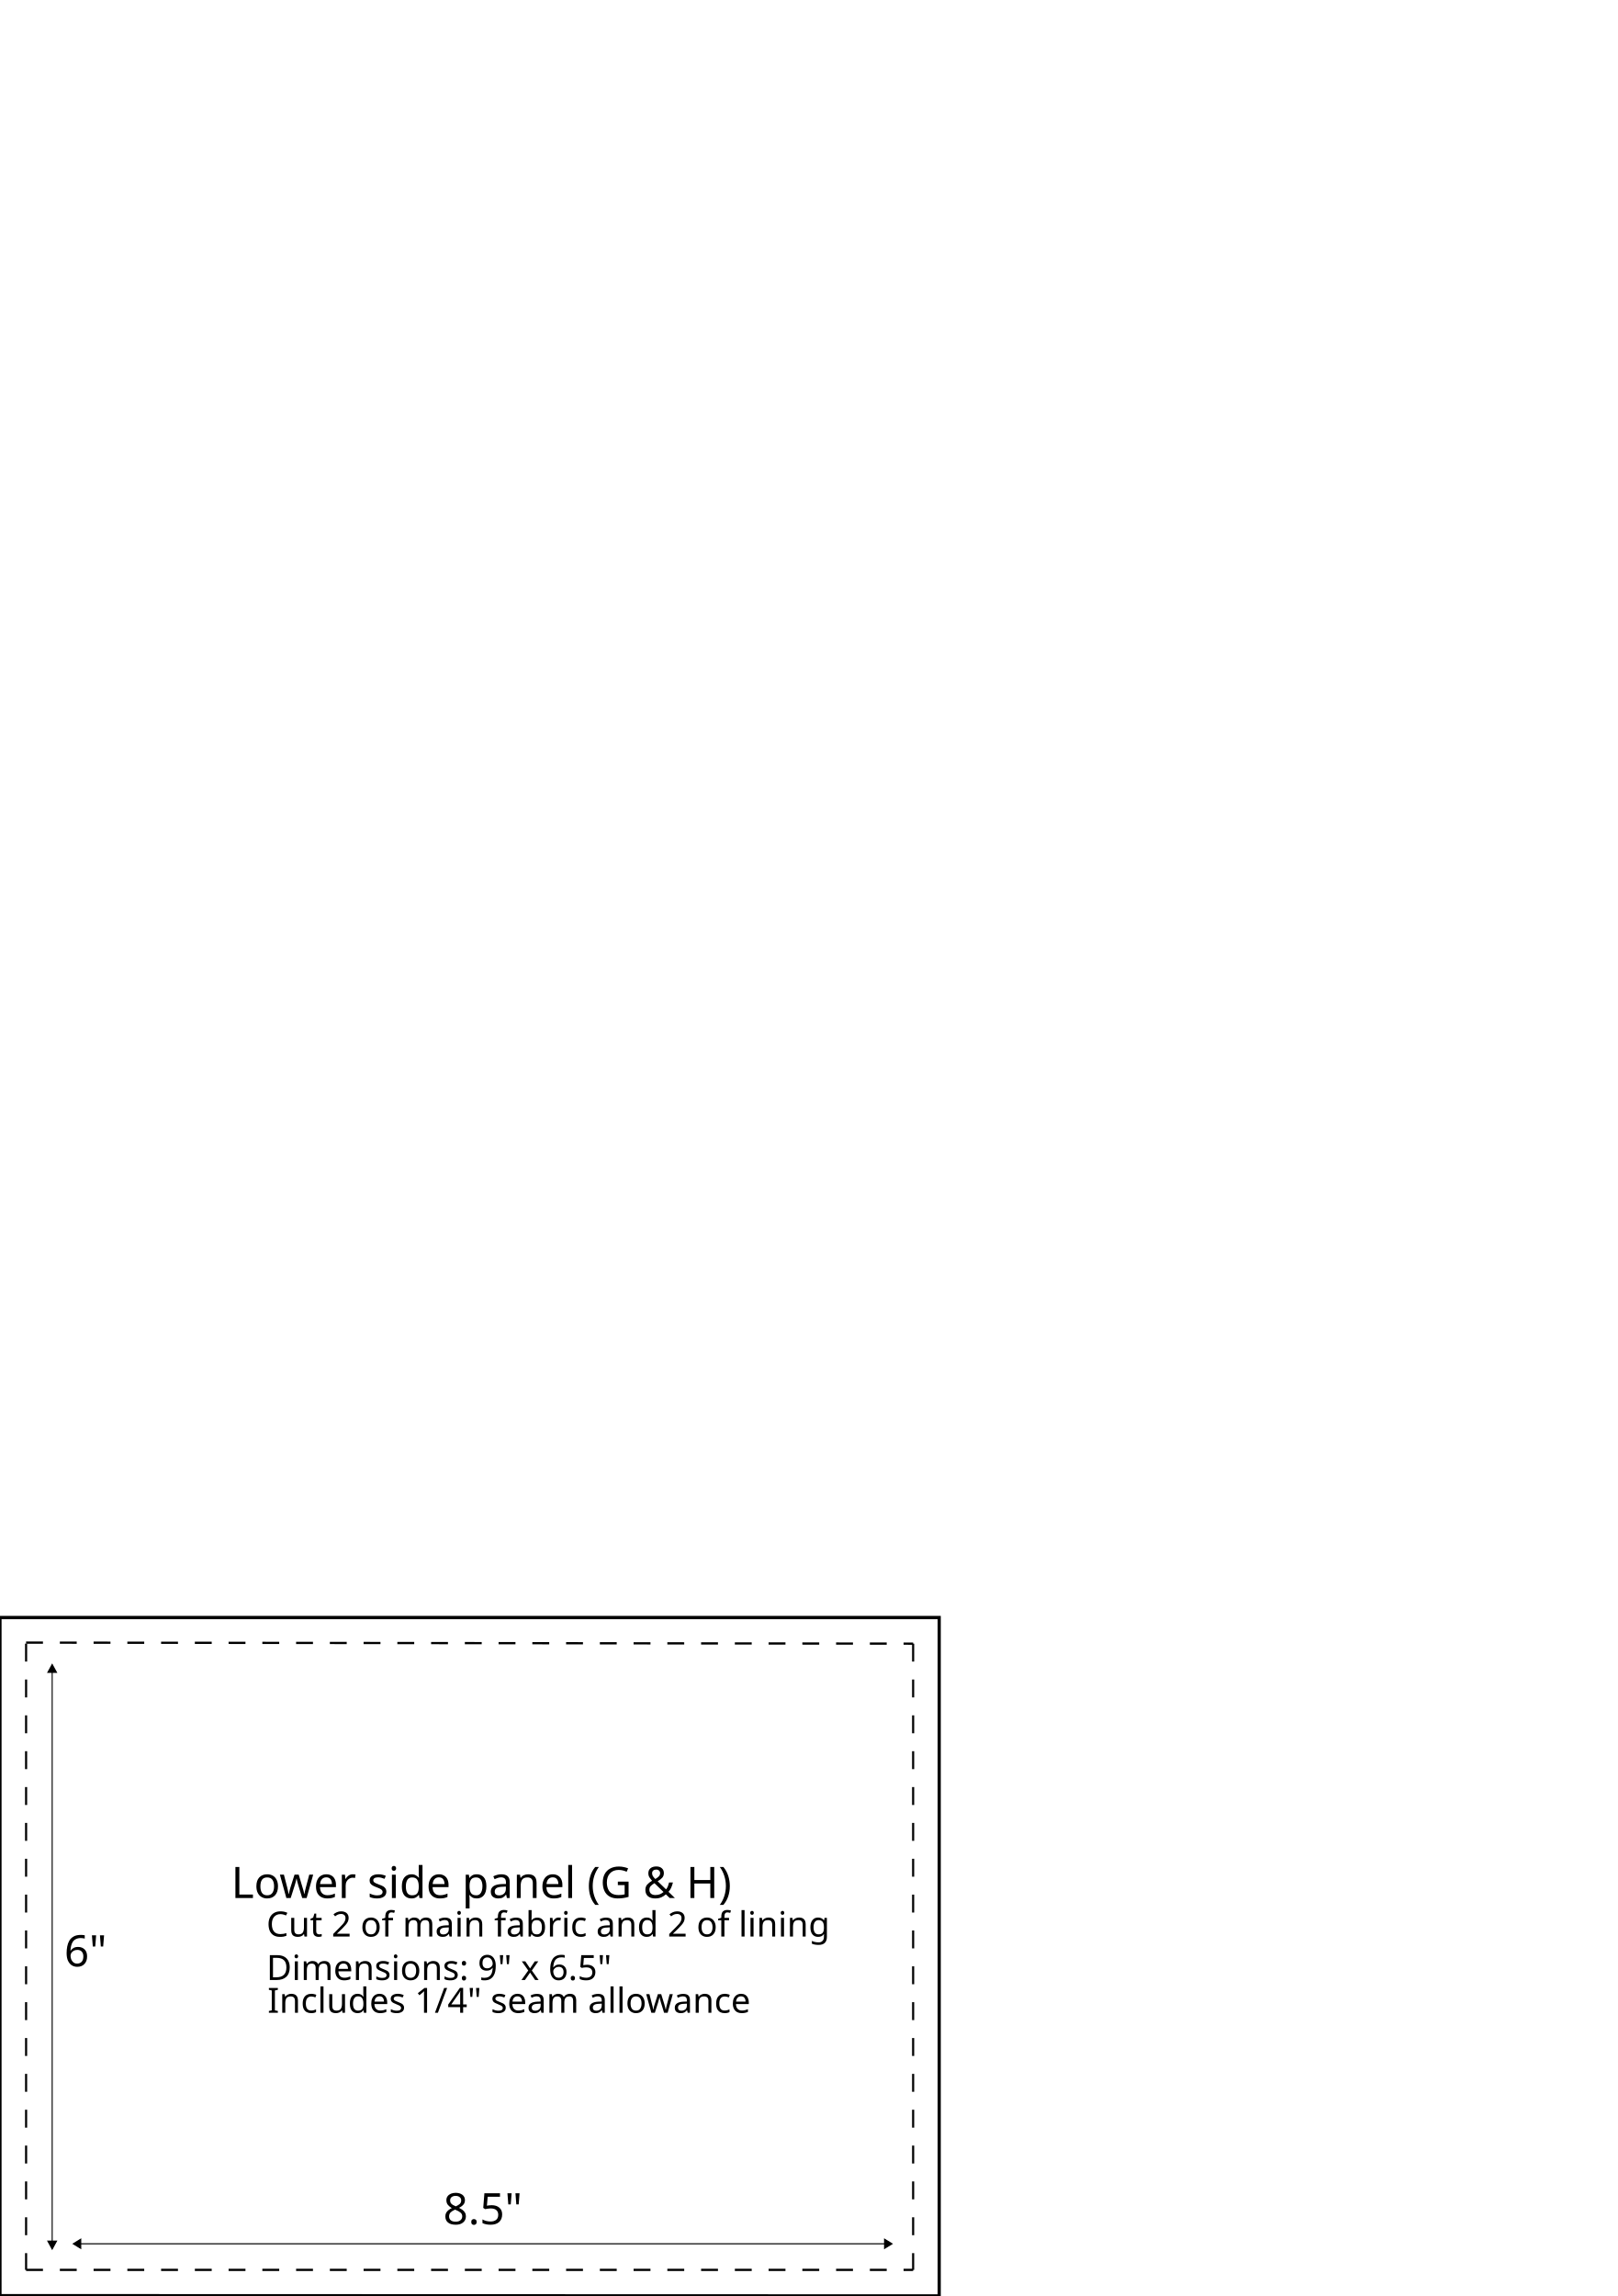
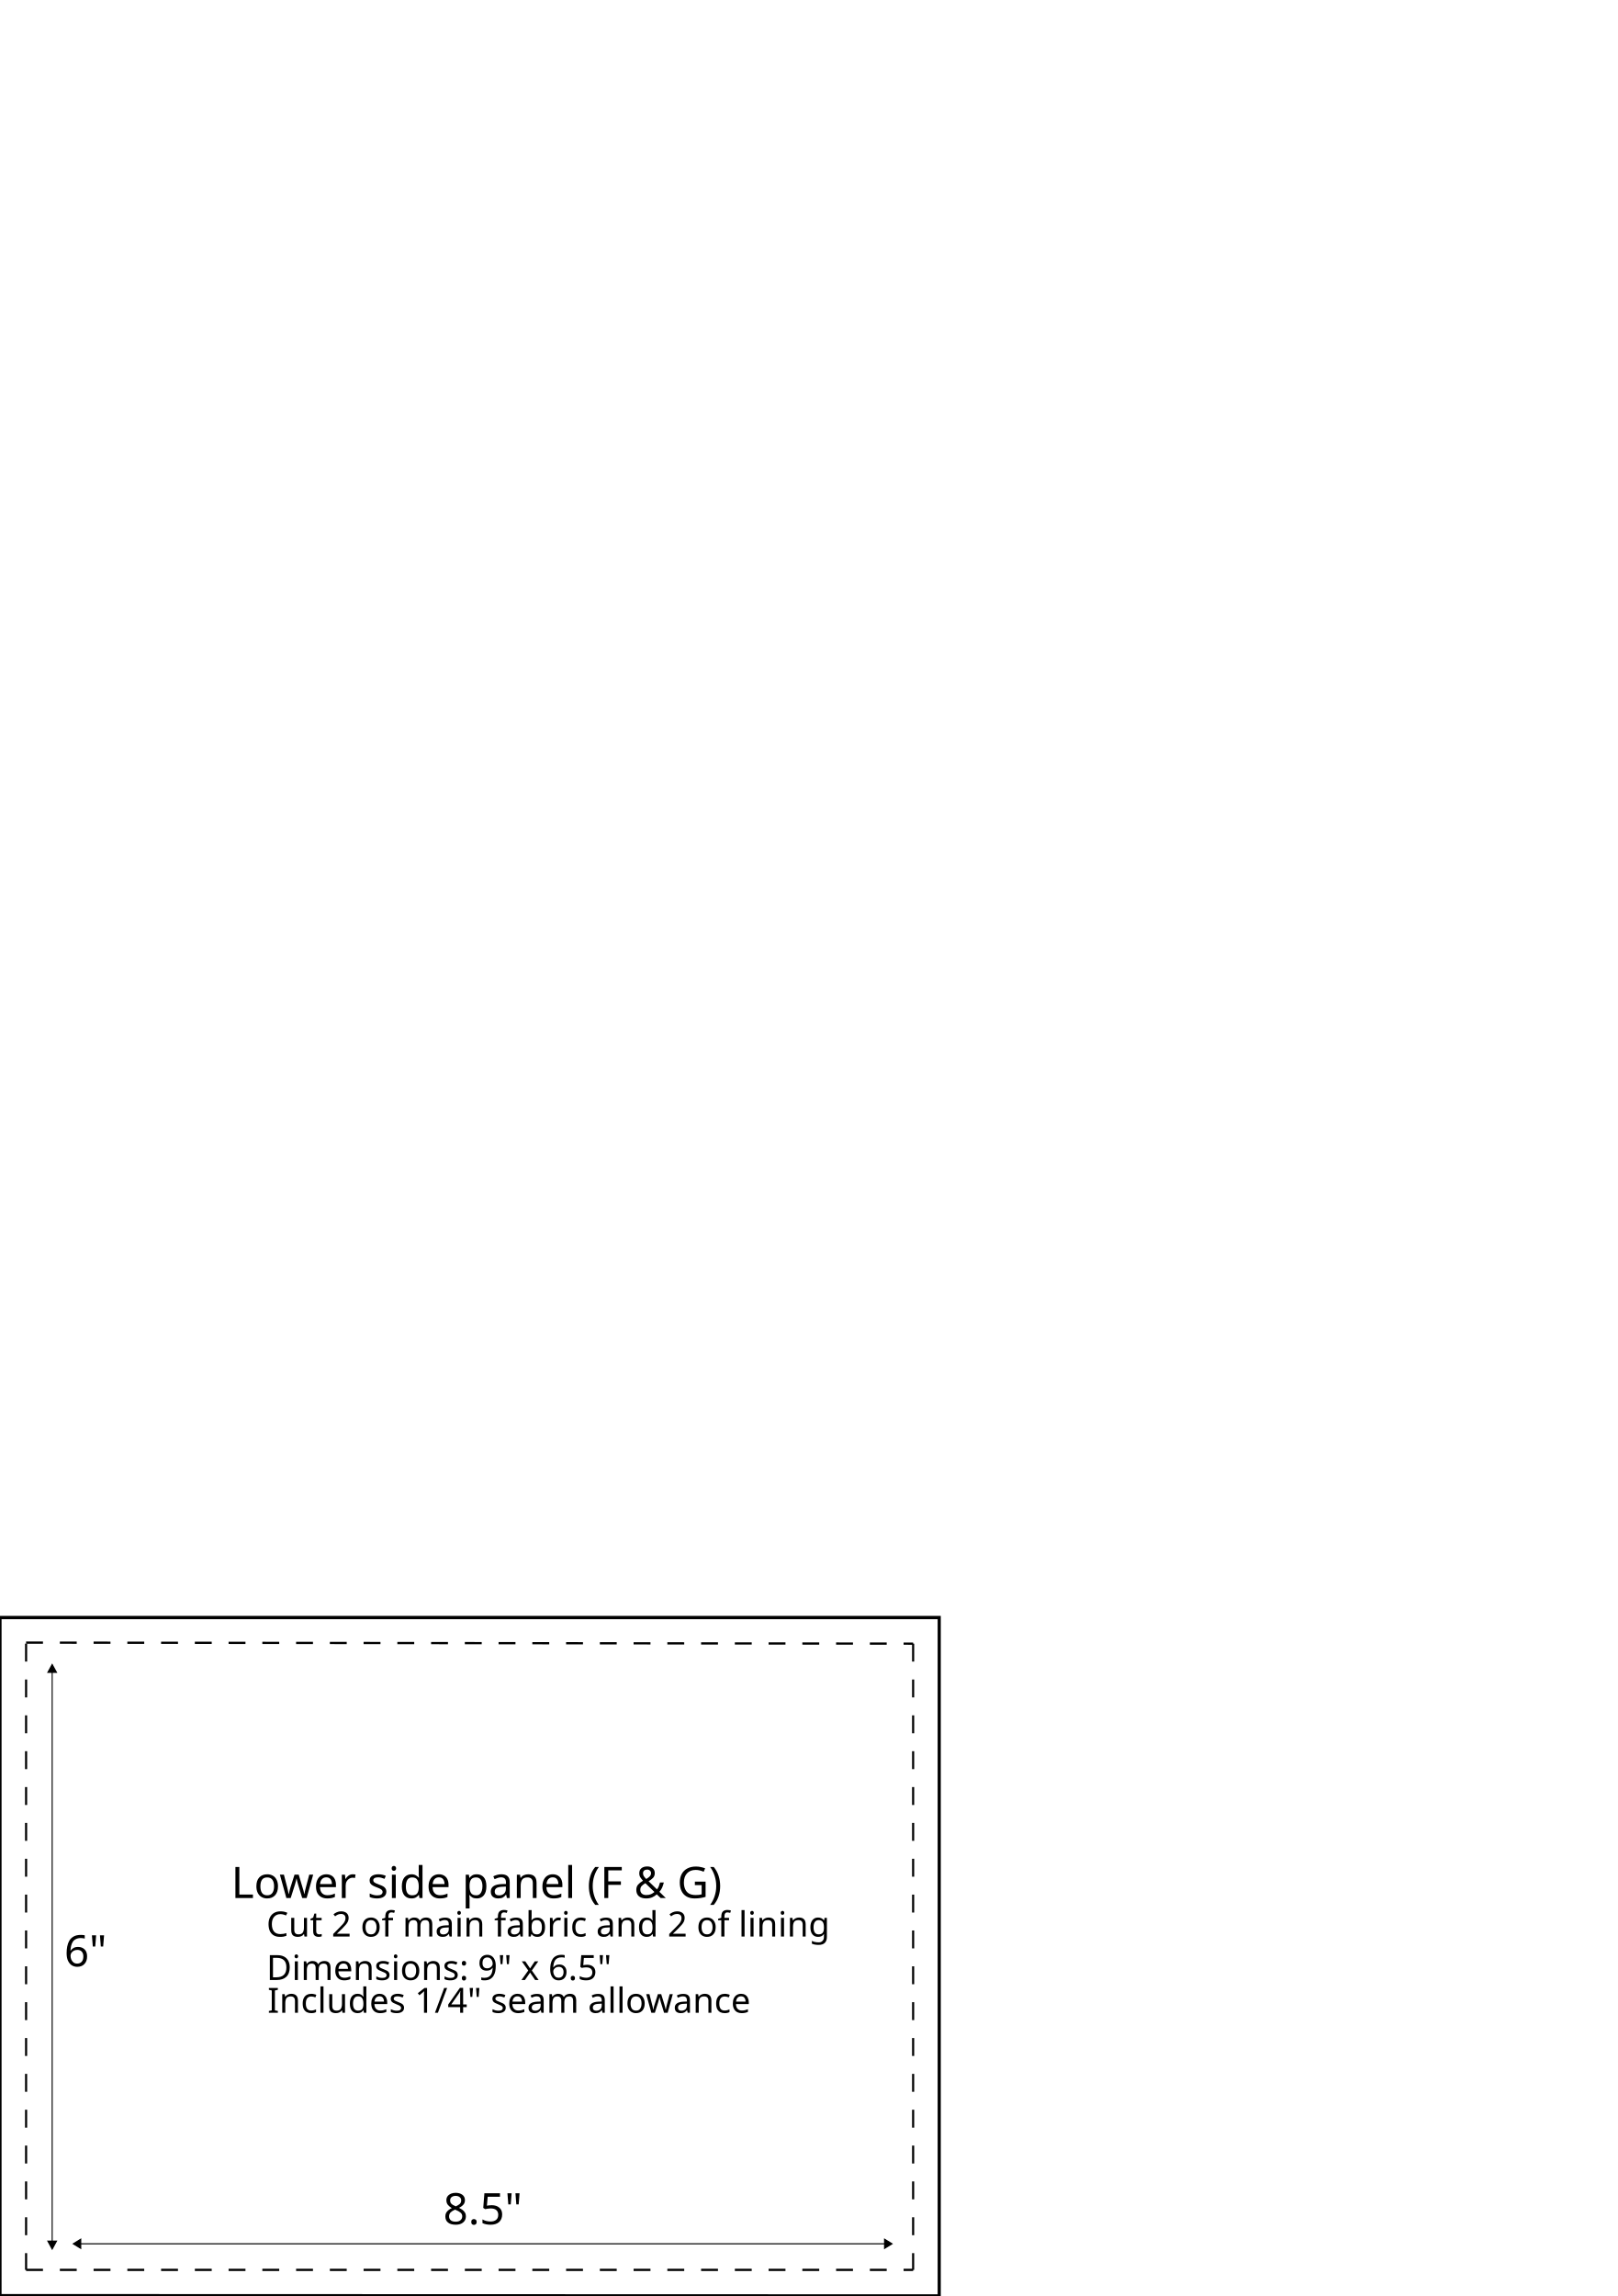
<svg xmlns="http://www.w3.org/2000/svg" width="15.5in" height="21.998in" viewBox="0 0 393.704 558.741" version="1.1" id="svg4765">
  <defs id="defs4759">
    <marker orient="auto" refY="0.0" refX="0.0" id="TriangleOutL" style="overflow:visible">
      <path id="path5503" d="M 5.77,0.0 L -2.88,5.0 L -2.88,-5.0 L 5.77,0.0 z " style="fill-rule:evenodd;stroke:#000000;stroke-width:1pt;stroke-opacity:1;fill:#000000;fill-opacity:1" transform="scale(0.8)" />
    </marker>
    <marker orient="auto" refY="0.0" refX="0.0" id="TriangleInL" style="overflow:visible">
      <path id="path5494" d="M 5.77,0.0 L -2.88,5.0 L -2.88,-5.0 L 5.77,0.0 z " style="fill-rule:evenodd;stroke:#000000;stroke-width:1pt;stroke-opacity:1;fill:#000000;fill-opacity:1" transform="scale(-0.8)" />
    </marker>
    <marker orient="auto" refY="0" refX="0" id="TriangleInL-4" style="overflow:visible">
      <path id="path5494-5" d="M 5.77,0 -2.88,5 V -5 Z" style="fill:#000000;fill-opacity:1;fill-rule:evenodd;stroke:#000000;stroke-width:1pt;stroke-opacity:1" transform="scale(-0.8)" />
    </marker>
    <marker orient="auto" refY="0" refX="0" id="TriangleOutL-0" style="overflow:visible">
      <path id="path5503-5" d="M 5.77,0 -2.88,5 V -5 Z" style="fill:#000000;fill-opacity:1;fill-rule:evenodd;stroke:#000000;stroke-width:1pt;stroke-opacity:1" transform="scale(0.8)" />
    </marker>
    <marker orient="auto" refY="0" refX="0" id="TriangleInL-45" style="overflow:visible">
      <path id="path5494-9" d="M 5.77,0 -2.88,5 V -5 Z" style="fill:#000000;fill-opacity:1;fill-rule:evenodd;stroke:#000000;stroke-width:1pt;stroke-opacity:1" transform="scale(-0.8)" />
    </marker>
    <marker orient="auto" refY="0" refX="0" id="TriangleOutL-2" style="overflow:visible">
      <path id="path5503-8" d="M 5.77,0 -2.88,5 V -5 Z" style="fill:#000000;fill-opacity:1;fill-rule:evenodd;stroke:#000000;stroke-width:1pt;stroke-opacity:1" transform="scale(0.8)" />
    </marker>
    <marker orient="auto" refY="0" refX="0" id="TriangleInL-8" style="overflow:visible">
      <path id="path5494-50" d="M 5.77,0 -2.88,5 V -5 Z" style="fill:#000000;fill-opacity:1;fill-rule:evenodd;stroke:#000000;stroke-width:1pt;stroke-opacity:1" transform="scale(-0.8)" />
    </marker>
    <marker orient="auto" refY="0" refX="0" id="TriangleOutL-7" style="overflow:visible">
      <path id="path5503-6" d="M 5.77,0 -2.88,5 V -5 Z" style="fill:#000000;fill-opacity:1;fill-rule:evenodd;stroke:#000000;stroke-width:1pt;stroke-opacity:1" transform="scale(0.8)" />
    </marker>
  </defs>
  <g id="layer1" transform="translate(12.69607,249.0373)">
    <g id="g5338" transform="matrix(1.317277,0,0,1.39913,53.70625,-316.4594)" style="stroke-width:0.737">
      <path id="path4731" d="M 238.73,425.663 Z" style="fill:none;stroke:#000000;stroke-width:0.195px;stroke-linecap:butt;stroke-linejoin:miter;stroke-opacity:1" />
      <text xml:space="preserve" style="font-style:normal;font-variant:normal;font-weight:normal;font-stretch:normal;font-size:7.796px;line-height:1.25;font-family:Tahoma;-inkscape-font-specification:'Tahoma, Normal';font-variant-ligatures:normal;font-variant-caps:normal;font-variant-numeric:normal;font-feature-settings:normal;text-align:start;letter-spacing:0px;word-spacing:0px;writing-mode:lr-tb;text-anchor:start;fill:#000000;fill-opacity:1;stroke:none;stroke-width:0.144" x="59.103" y="399.686" id="text5357" transform="scale(1.030601,0.9703076)">
        <tspan x="59.103" y="406.799" style="font-style:normal;font-variant:normal;font-weight:normal;font-stretch:normal;font-size:7.796px;font-family:Tahoma;-inkscape-font-specification:'Tahoma, Normal';font-variant-ligatures:normal;font-variant-caps:normal;font-variant-numeric:normal;font-feature-settings:normal;text-align:start;writing-mode:lr-tb;text-anchor:start;stroke-width:0.144" id="tspan7051" />
      </text>
    </g>
  </g>
  <g id="layer16" style="display:inline">
    <path transform="matrix(1.317277,0,0,1.39913,66.40232,-67.42211)" id="path4727" d="M -50.409,329.536 H 123.131 v 118.002 l -173.54,-0.049 z" style="fill:none;stroke:#000000;stroke-width:0.58;stroke-linecap:butt;stroke-linejoin:miter;stroke-miterlimit:4;stroke-dasharray:none;stroke-opacity:1" />
  </g>
  <g id="layer17" style="display:inline">
    <text xml:space="preserve" style="font-style:normal;font-variant:normal;font-weight:normal;font-stretch:normal;font-size:7.796px;line-height:1.25;font-family:Tahoma;-inkscape-font-specification:'Tahoma, Normal';font-variant-ligatures:normal;font-variant-caps:normal;font-variant-numeric:normal;font-feature-settings:normal;text-align:start;letter-spacing:0px;word-spacing:0px;writing-mode:lr-tb;text-anchor:start;fill:#000000;fill-opacity:1;stroke:none;stroke-width:0.144" x="-37.392" y="402.147" id="text5677-1" transform="matrix(1.357587,0,0,1.357587,66.40232,-67.42211)">
      <tspan x="-37.392" y="402.147" style="font-style:normal;font-variant:normal;font-weight:normal;font-stretch:normal;font-size:7.796px;font-family:Tahoma;-inkscape-font-specification:'Tahoma, Normal';font-variant-ligatures:normal;font-variant-caps:normal;font-variant-numeric:normal;font-feature-settings:normal;text-align:start;writing-mode:lr-tb;text-anchor:start;stroke-width:0.144" id="tspan8730">6"</tspan>
      <tspan x="-37.392" y="411.892" style="font-style:normal;font-variant:normal;font-weight:normal;font-stretch:normal;font-size:7.796px;font-family:Tahoma;-inkscape-font-specification:'Tahoma, Normal';font-variant-ligatures:normal;font-variant-caps:normal;font-variant-numeric:normal;font-feature-settings:normal;text-align:start;writing-mode:lr-tb;text-anchor:start;stroke-width:0.144" id="tspan5679-3" />
    </text>
    <text xml:space="preserve" style="font-style:normal;font-variant:normal;font-weight:normal;font-stretch:normal;font-size:7.796px;line-height:1.25;font-family:Tahoma;-inkscape-font-specification:'Tahoma, Normal';font-variant-ligatures:normal;font-variant-caps:normal;font-variant-numeric:normal;font-feature-settings:normal;text-align:start;letter-spacing:0px;word-spacing:0px;writing-mode:lr-tb;text-anchor:start;fill:#000000;fill-opacity:1;stroke:none;stroke-width:0.144" x="30.554" y="448.381" id="text5677-1-9" transform="matrix(1.357587,0,0,1.357587,66.40232,-67.42211)">
      <tspan x="30.554" y="448.381" style="font-style:normal;font-variant:normal;font-weight:normal;font-stretch:normal;font-size:7.796px;font-family:Tahoma;-inkscape-font-specification:'Tahoma, Normal';font-variant-ligatures:normal;font-variant-caps:normal;font-variant-numeric:normal;font-feature-settings:normal;text-align:start;writing-mode:lr-tb;text-anchor:start;stroke-width:0.144" id="tspan10056">8.5"</tspan>
      <tspan x="30.554" y="458.126" style="font-style:normal;font-variant:normal;font-weight:normal;font-stretch:normal;font-size:7.796px;font-family:Tahoma;-inkscape-font-specification:'Tahoma, Normal';font-variant-ligatures:normal;font-variant-caps:normal;font-variant-numeric:normal;font-feature-settings:normal;text-align:start;writing-mode:lr-tb;text-anchor:start;stroke-width:0.144" id="tspan5679-3-8" />
    </text>
    <path transform="matrix(1.317277,0,0,1.39913,66.40232,-67.42211)" id="path5359-4" d="M -35.947,438.461 H 113.49" style="fill:none;stroke:#000000;stroke-width:0.195px;stroke-linecap:butt;stroke-linejoin:miter;stroke-opacity:1;marker-start:url(#TriangleInL-8);marker-end:url(#TriangleOutL-7)" />
    <path transform="matrix(1.317277,0,0,1.39913,66.40232,-67.42211)" style="fill:none;stroke:#000000;stroke-width:0.195px;stroke-linecap:butt;stroke-linejoin:miter;stroke-opacity:1;marker-start:url(#TriangleInL-4);marker-end:url(#TriangleOutL-0)" d="m -40.768,338.613 v 99.848" id="path5359-1" />
  </g>
  <g id="layer18" style="display:inline">
    <path transform="matrix(1.317277,0,0,1.39913,66.40232,-67.42211)" id="path4733" d="M -45.588,442.999 H 118.311 v 0" style="fill:none;stroke:#000000;stroke-width:0.39;stroke-linecap:butt;stroke-linejoin:miter;stroke-miterlimit:4;stroke-dasharray:3.118, 3.118;stroke-dashoffset:0;stroke-opacity:1" />
    <path transform="matrix(1.317277,0,0,1.39913,66.40232,-67.42211)" id="path4735" d="M -45.588,334.074 V 442.999" style="fill:none;stroke:#000000;stroke-width:0.39;stroke-linecap:butt;stroke-linejoin:miter;stroke-miterlimit:4;stroke-dasharray:3.118, 3.118;stroke-dashoffset:0;stroke-opacity:1" />
    <path transform="matrix(1.317277,0,0,1.39913,66.40232,-67.42211)" id="path4737" d="M 118.311,334.074 V 442.999" style="fill:none;stroke:#000000;stroke-width:0.39;stroke-linecap:butt;stroke-linejoin:miter;stroke-miterlimit:4;stroke-dasharray:3.118, 3.118;stroke-dashoffset:0;stroke-opacity:1" />
    <path transform="matrix(1.317277,0,0,1.39913,66.40232,-67.42211)" id="path4741" d="M -45.588,333.893 118.311,334.074" style="fill:none;stroke:#000000;stroke-width:0.39;stroke-linecap:butt;stroke-linejoin:miter;stroke-miterlimit:4;stroke-dasharray:3.118, 3.118;stroke-dashoffset:0;stroke-opacity:1" />
  </g>
  <g id="layer19" style="display:inline">
    <g style="stroke-width:0.737" id="g7078" transform="matrix(1.317277,0,0,1.39913,58.31669,-79.69751)">
      <g id="g11231" transform="translate(13.3911,298.3818)">
        <text xml:space="preserve" style="font-style:normal;font-weight:normal;font-size:7.796px;line-height:1.25;font-family:sans-serif;letter-spacing:0px;word-spacing:0px;fill:#000000;fill-opacity:1;stroke:none;stroke-width:0.144" x="-14.493" y="91.421" id="text7065" transform="scale(1.030601,0.9703076)">
-           <tspan id="tspan7063" x="-14.493" y="91.421" style="stroke-width:0.144">Lower side panel (G &amp; H)</tspan>
+           <tspan id="tspan7063" x="-14.493" y="91.421" style="stroke-width:0.144">Lower side panel (F &amp; G)</tspan>
        </text>
        <text xml:space="preserve" style="font-style:normal;font-variant:normal;font-weight:normal;font-stretch:normal;font-size:6.237px;line-height:1.25;font-family:sans-serif;-inkscape-font-specification:'sans-serif, Normal';font-variant-ligatures:normal;font-variant-caps:normal;font-variant-numeric:normal;font-feature-settings:normal;text-align:start;letter-spacing:0px;word-spacing:0px;writing-mode:lr-tb;text-anchor:start;fill:#000000;fill-opacity:1;stroke:none;stroke-width:0.144" x="-8.181" y="98.327" id="text7069" transform="scale(1.030601,0.9703076)">
          <tspan x="-8.181" y="98.327" style="font-style:normal;font-variant:normal;font-weight:normal;font-stretch:normal;font-size:6.237px;font-family:sans-serif;-inkscape-font-specification:'sans-serif, Normal';font-variant-ligatures:normal;font-variant-caps:normal;font-variant-numeric:normal;font-feature-settings:normal;text-align:start;writing-mode:lr-tb;text-anchor:start;stroke-width:0.144" id="tspan7071">Cut 2 of main fabric and 2 of lining</tspan>
          <tspan x="-8.181" y="106.123" style="font-style:normal;font-variant:normal;font-weight:normal;font-stretch:normal;font-size:6.237px;font-family:sans-serif;-inkscape-font-specification:'sans-serif, Normal';font-variant-ligatures:normal;font-variant-caps:normal;font-variant-numeric:normal;font-feature-settings:normal;text-align:start;writing-mode:lr-tb;text-anchor:start;stroke-width:0.144" id="tspan10587">Dimensions: 9" x 6.5"</tspan>
        </text>
        <text xml:space="preserve" style="font-style:normal;font-weight:normal;font-size:7.796px;line-height:1.25;font-family:sans-serif;letter-spacing:0px;word-spacing:0px;fill:#000000;fill-opacity:1;stroke:none;stroke-width:0.144" x="65.663" y="120.666" id="text1171" transform="scale(1.030601,0.9703076)">
          <tspan id="tspan1169" x="65.663" y="127.778" style="stroke-width:0.144" />
        </text>
      </g>
    </g>
    <text xml:space="preserve" style="display:inline;stroke-width:0.144;font-style:normal;font-variant:normal;font-weight:normal;font-stretch:normal;font-size:6.237px;line-height:1.25;font-family:sans-serif;-inkscape-font-specification:'sans-serif, Normal';font-variant-ligatures:normal;font-variant-caps:normal;font-variant-numeric:normal;font-feature-settings:normal;text-align:start;letter-spacing:0px;word-spacing:0px;writing-mode:lr-tb;text-anchor:start;fill:#000000;fill-opacity:1;stroke:none" x="-7.994" y="112" id="text1175" transform="matrix(1.357587,0,0,1.357587,75.95648,337.7775)">
      <tspan id="tspan1173" x="-7.994" y="112" style="font-style:normal;font-variant:normal;font-weight:normal;font-stretch:normal;font-size:6.237px;font-family:sans-serif;-inkscape-font-specification:'sans-serif, Normal';font-variant-ligatures:normal;font-variant-caps:normal;font-variant-numeric:normal;font-feature-settings:normal;text-align:start;writing-mode:lr-tb;text-anchor:start;stroke-width:0.144">Includes 1/4" seam allowance</tspan>
    </text>
  </g>
</svg>
